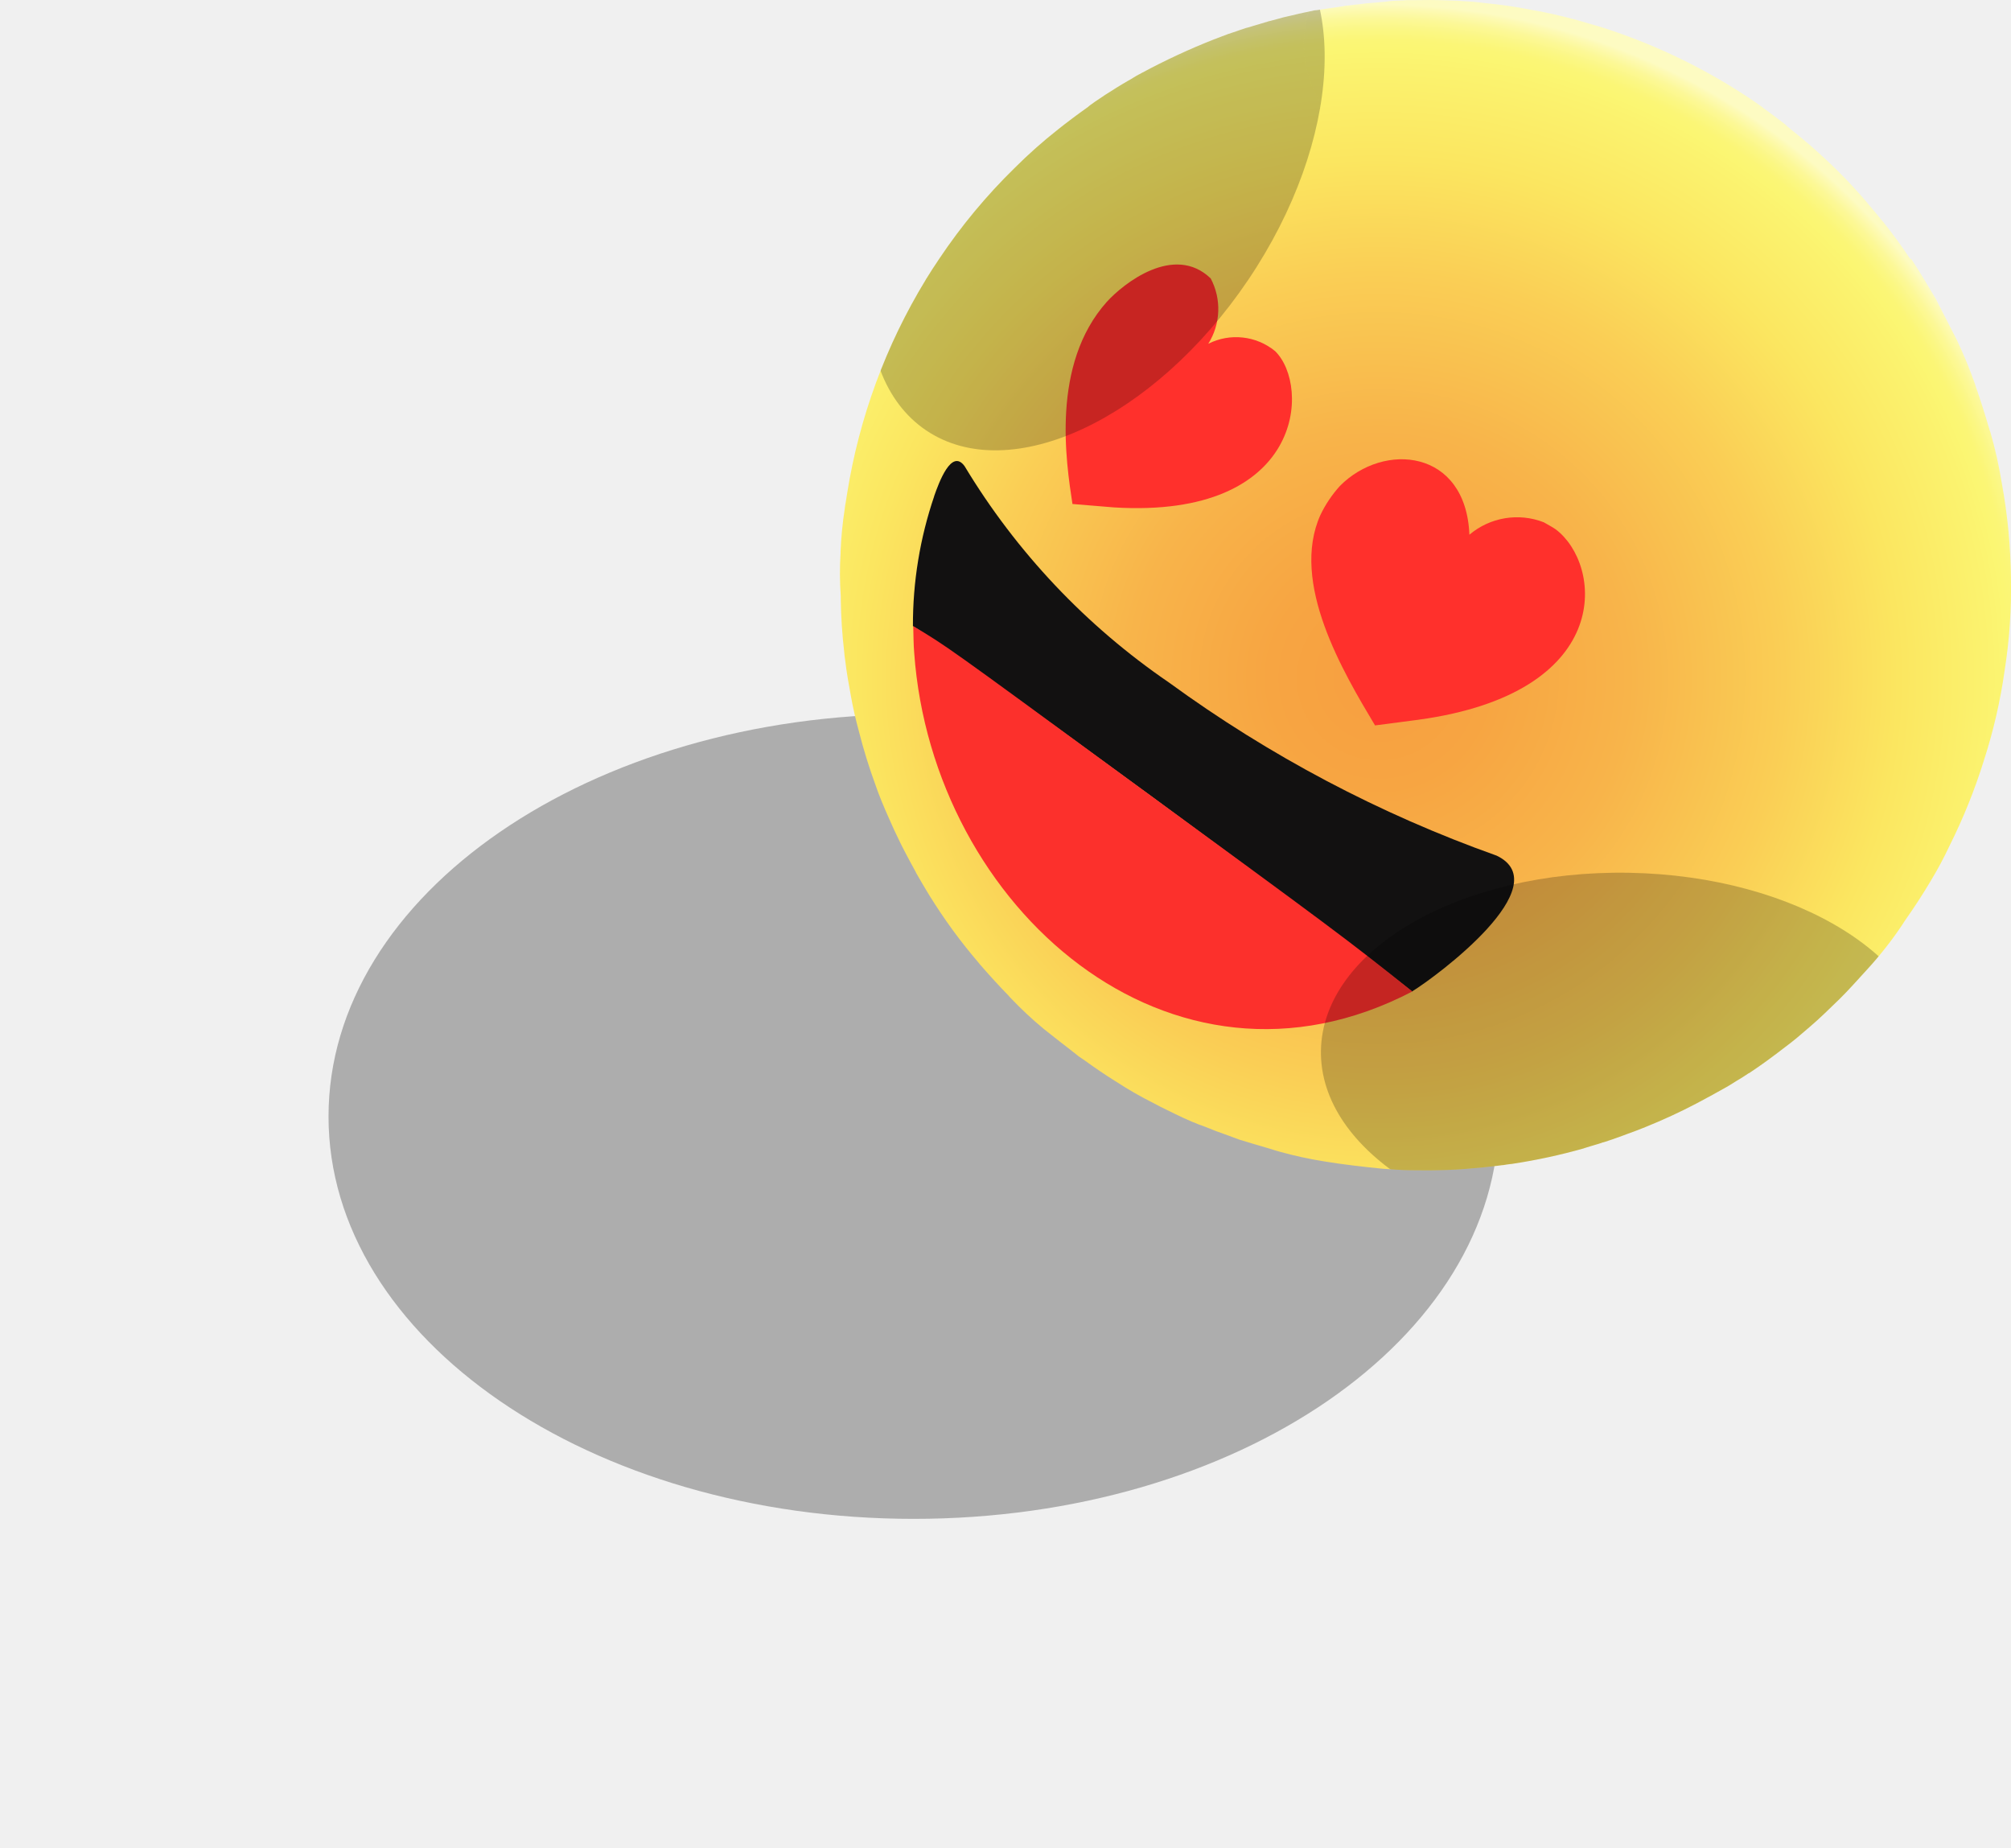
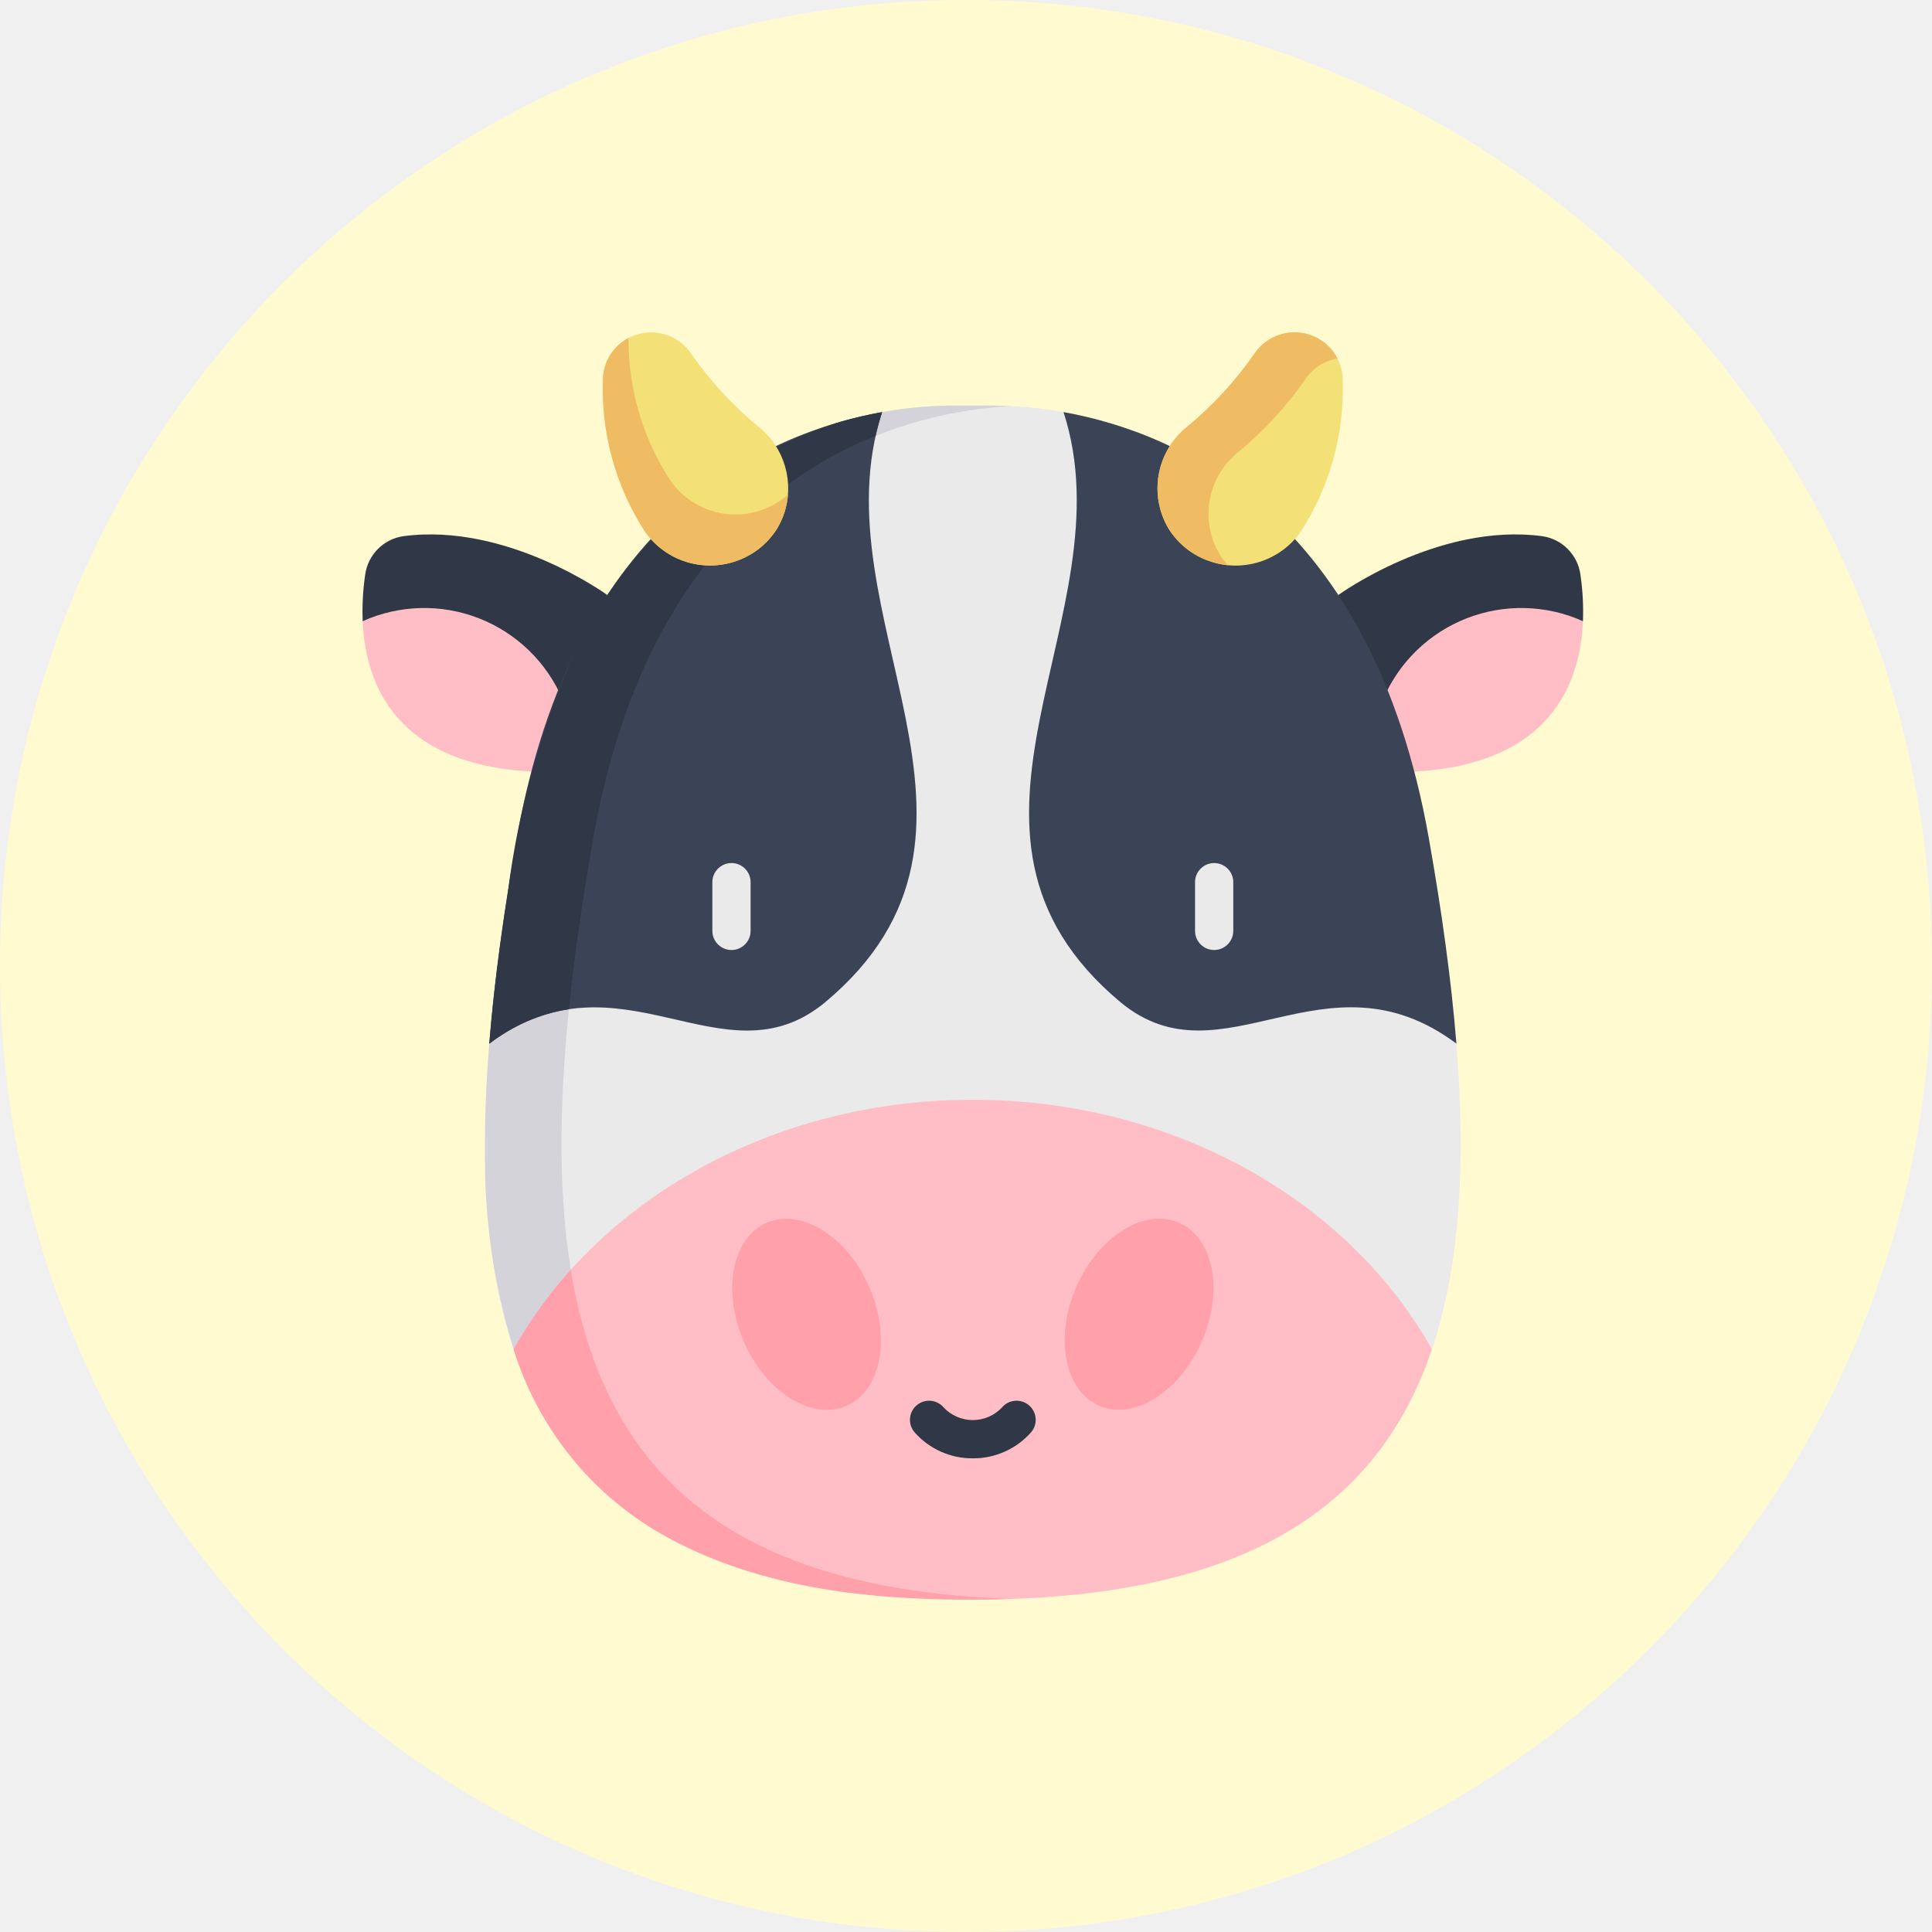
- <svg xmlns="http://www.w3.org/2000/svg" xmlns:xlink="http://www.w3.org/1999/xlink" width="82.478" height="75.758" viewBox="0 0 82.478 75.758">
-   <defs>
-     <radialGradient id="radial-gradient" cx="0.471" cy="0.58" r="0.575" gradientTransform="matrix(-0.999, -0.004, -0.004, 1, 0.933, 0.001)" gradientUnits="objectBoundingBox">
-       <stop offset="0" stop-color="#f79f40" />
-       <stop offset="0.163" stop-color="#f7a542" />
-       <stop offset="0.371" stop-color="#f8b44a" />
-       <stop offset="0.601" stop-color="#face55" />
-       <stop offset="0.771" stop-color="#fbe660" />
-       <stop offset="0.91" stop-color="#fbf36f" />
-       <stop offset="0.932" stop-color="#fbf672" />
-       <stop offset="0.947" stop-color="#fbf676" />
-       <stop offset="0.962" stop-color="#fbf783" />
-       <stop offset="0.978" stop-color="#fcf897" />
-       <stop offset="0.994" stop-color="#fdfab4" />
-       <stop offset="1" stop-color="#fdfbc2" />
-     </radialGradient>
-     <clipPath id="clip-path">
-       <path id="Trazado_116496" data-name="Trazado 116496" d="M52.65,29.84v-.06c0-.11-.03-.77-.15-1.75-.01-.09-.02-.17-.03-.26-.02-.12-.04-.25-.06-.38a23.894,23.894,0,0,0-3.15-8.77c0-.01-.01-.01-.01-.02-.17-.29-.35-.57-.54-.85h0a23.353,23.353,0,0,0-3.06-3.74,20.449,20.449,0,0,0-1.77-1.6c-.39-.32-.78-.62-1.19-.91a.265.265,0,0,1-.06-.05l-.05-.04-.21-.15c-.26-.18-.55-.37-.86-.57h0c-.01-.01-.02-.01-.03-.02-.15-.09-.3-.19-.47-.28-.07-.04-.15-.09-.22-.13s-.12-.07-.19-.11a1.092,1.092,0,0,0-.15-.08,25.413,25.413,0,0,0-2.93-1.4c-.26-.11-.47-.18-.58-.23l-.18-.07-.18-.07c-.01,0-.02-.01-.03-.01l-.04-.01-.3-.1-.04-.01c-.01,0-.03-.01-.04-.01l-.2-.07a2.759,2.759,0,0,0-.27-.08l-.23-.07c-.04-.01-.09-.03-.13-.04-.01,0-.03-.01-.04-.01s-.03-.01-.05-.01a.636.636,0,0,1-.07-.02l-.26-.07-.22-.06c-.07-.02-.14-.03-.21-.05h-.01l-.13-.03-.25-.06-.18-.04a2.049,2.049,0,0,0-.24-.05c-.01,0-.03-.01-.04-.01-.06-.01-.12-.03-.18-.04l-.11-.02-.13-.03h-.02l-.04-.01c-.02,0-.05-.01-.07-.01a1.766,1.766,0,0,1-.2-.04.6.6,0,0,0-.12-.02h0a2.068,2.068,0,0,1-.22-.04l-.19-.03c-.03-.01-.07-.01-.11-.02a.985.985,0,0,0-.17-.02,1,1,0,0,0-.16-.02l-.27-.03-.25-.03c-.03,0-.05-.01-.08-.01h-.02a1.641,1.641,0,0,0-.23-.02l-.34-.03c-.08-.01-.16-.01-.23-.02-.09-.01-.17-.01-.26-.02s-.18-.01-.27-.02A.97.97,0,0,1,29.76,7h-.37c-.48-.01-.96-.01-1.45,0-.11,0-.21,0-.31.01s-.22.01-.32.02c-.07,0-.13.01-.19.01-.16.01-.31.02-.46.04-.05,0-.11.01-.16.01-.22.02-.43.04-.64.07-.1.01-.2.02-.3.04h-.01c-.02,0-.04.01-.06.01q-.24.03-.45.06c-.11.02-.23.04-.34.05-.26.04-.47.08-.61.11-.7.14-1.38.3-2.06.5-.41.11-.77.22-1.21.38a24.021,24.021,0,0,0-5.31,2.61h0c-.17.11-.33.22-.49.33a.265.265,0,0,0-.06.05c-.28.2-.56.4-.84.61a.423.423,0,0,1-.07.05l-.02.02-.02.02c-.01.01-.02.02-.03.02s-.02.01-.03.02c-.08.06-.15.12-.23.18-.15.12-.3.24-.44.36-.08.07-.16.13-.24.2-.16.14-.32.27-.46.4l-.02.02-.02.02c-.03.03-.07.06-.1.09-.75.69-1.21,1.19-1.24,1.22-.23.25-.46.51-.69.77-.16.19-.33.38-.5.59-.01.01-.02.03-.04.04l-.03.03c-.34.42-.69.89-1.08,1.46l-.01.01-.01.01c-.01.01-.01.02-.02.02-.18.26-.36.55-.54.86-.16.26-.32.52-.46.75l-.46.88c-.15.29-.29.56-.42.82a16.758,16.758,0,0,0-.76,1.82h0v.01c-.22.6-.42,1.23-.6,1.84l-.01.02a.037.037,0,0,1-.01.03,17.968,17.968,0,0,0-.5,2.13,23.506,23.506,0,0,0-.17,7.66,22.794,22.794,0,0,0,.82,3.68,23.944,23.944,0,0,0,1.38,3.51,15.311,15.311,0,0,0,.75,1.42c.32.56.68,1.11,1.06,1.66.04.07.09.13.13.2a16,16,0,0,0,1.39,1.8c.34.37.78.88,1.14,1.24s.83.82,1.22,1.15h0c.42.37.6.53.99.83q.72.585,1.47,1.08h.01c.16.11.32.22.49.32.19.12.38.24.55.34.09.05.22.13.36.21a.573.573,0,0,1,.07.04c.15.09.33.18.52.29.04.02.09.05.13.07a22.789,22.789,0,0,0,2.12,1c.18.07.42.17.7.28l.24.09.42.15.3.1.11.03c.01,0,.01,0,.02.01l.16.05a2.759,2.759,0,0,0,.27.08l.26.08c.01,0,.02,0,.02.01a22.1,22.1,0,0,0,2.96.66l.09.01c.08.01.17.03.27.04h.03l.23.03.53.06c.24.03.56.05.79.07s.49.03.74.04h.02c.13.01.25.01.37.01.33.01.77,0,1.1.01s.79-.03,1.13-.05c.72-.06,1.68-.17,2.39-.28a18.747,18.747,0,0,0,1.84-.38c.14-.04.28-.08.43-.12.43-.12.87-.25,1.24-.36l.43-.16c.35-.12.69-.25,1.03-.38l.17-.06c.4-.15.89-.38,1.32-.59.19-.09.37-.18.55-.28a15.71,15.71,0,0,0,1.56-.88c.02-.01.03-.02.05-.03.41-.26.82-.52,1.22-.81.09-.06.18-.12.26-.17l.44-.34c.12-.09.23-.18.35-.27l.66-.52a14.289,14.289,0,0,0,1.37-1.26l.03-.03.07-.07c.35-.35.74-.77,1.2-1.29a.138.138,0,0,0,.03-.04h0a20.958,20.958,0,0,0,2.02-2.71c.01-.01.01-.02.02-.03.19-.3.38-.61.57-.95v-.01h0c.08-.14.16-.29.24-.44.11-.2.22-.41.31-.59l.09-.18c.16-.32.31-.65.47-.99.21-.47.41-.94.56-1.36h0c.26-.7.5-1.44.71-2.23.13-.48.25-.96.33-1.41.1-.48.18-.98.25-1.5.02-.12.03-.23.05-.34.08-.69.14-1.41.16-2.14v-.13C52.68,31.04,52.68,30.45,52.65,29.84Z" transform="translate(-4.654 -6.992)" />
-     </clipPath>
-     <linearGradient id="linear-gradient" x1="-0.166" y1="-323.933" x2="-1.166" y2="-323.933" gradientUnits="objectBoundingBox">
-       <stop offset="0" stop-color="#19b79c" />
-       <stop offset="0.405" stop-color="#1dbb9e" />
-       <stop offset="0.825" stop-color="#2ac8a3" />
-       <stop offset="0.997" stop-color="#31cfa6" />
-     </linearGradient>
-     <linearGradient id="linear-gradient-2" x1="-2.106" y1="-363.238" x2="-3.08" y2="-363.238" xlink:href="#linear-gradient" />
-     <clipPath id="clip-path-2">
-       <path id="Trazado_116504" data-name="Trazado 116504" d="M4.652,29.65v-.06a15.757,15.757,0,0,1,.17-1.74,2.335,2.335,0,0,1,.04-.26c.02-.12.04-.25.06-.38a24.088,24.088,0,0,1,3.22-8.75c0-.01.01-.01.01-.02.18-.29.36-.57.55-.85h0a23.39,23.39,0,0,1,3.09-3.72,20.134,20.134,0,0,1,1.78-1.58q.585-.465,1.2-.9a.265.265,0,0,0,.06-.05l.05-.04.21-.15c.26-.18.55-.37.86-.56h0c.01-.01.02-.01.03-.02.15-.09.31-.19.47-.28a2.53,2.53,0,0,0,.22-.13c.06-.04.12-.07.19-.11.05-.03.1-.05.15-.08a27.308,27.308,0,0,1,2.95-1.37c.26-.1.47-.18.58-.22l.18-.06.18-.06c.01,0,.02-.01.03-.01l.05-.02.3-.1.04-.01c.01,0,.03-.01.04-.01l.2-.06c.08-.02.19-.06.27-.08l.23-.07a.647.647,0,0,0,.13-.04c.01,0,.03-.01.04-.01s.03-.01.05-.01a.637.637,0,0,0,.07-.02l.26-.07.22-.06c.07-.02.14-.03.21-.05h.01l.13-.03c.08-.02.18-.04.25-.06l.18-.04c.08-.02.16-.03.24-.05.01,0,.03-.01.04-.01a1.163,1.163,0,0,0,.18-.04l.11-.01.13-.02h.02l.04-.01c.02,0,.05-.01.07-.01l.2-.03c.04-.01.09-.01.13-.02h0l.22-.03.19-.03a.516.516,0,0,0,.11-.02.985.985,0,0,1,.17-.02c.06-.01.11-.01.16-.02l.27-.03.25-.03c.03,0,.05-.01.08-.01h.02c.07-.01.15-.01.23-.02l.34-.03c.08-.01.16-.01.23-.02a1.569,1.569,0,0,1,.24-.03,2.437,2.437,0,0,1,.27-.01.86.86,0,0,1,.16-.01l.15-.01h.24c.49-.01.97-.01,1.45.01.11,0,.21.01.31.01s.22.01.32.02c.07,0,.13.01.19.01.16.01.31.02.46.04.05.01.11.01.16.02.22.02.43.05.64.07.1.01.2.03.3.04h.01c.02,0,.04.01.06.01.16.02.31.05.45.07l.34.06c.26.05.47.09.6.11.69.14,1.38.31,2.06.52.41.11.76.23,1.21.39a24.178,24.178,0,0,1,5.28,2.65h0c.16.11.33.22.49.34a.265.265,0,0,1,.06.05c.28.2.56.41.83.62a.424.424,0,0,0,.07.05l.02.02.02.02.03.03c.01.01.02.01.02.02.08.06.15.12.22.18.15.12.3.24.44.36.08.07.16.14.24.2.16.14.31.28.46.41l.02.02.02.02c.03.03.07.06.1.09.75.69,1.2,1.2,1.23,1.23.23.25.46.51.68.78.16.19.32.38.49.59.01.01.02.03.04.04l.02.03c.33.42.69.89,1.07,1.47l.04.01.01.01c.01.01.01.02.02.02.17.26.36.56.54.86.16.26.31.53.45.75l.45.88c.15.29.29.56.42.82a18.431,18.431,0,0,1,.75,1.83h0v.01c.21.6.41,1.23.59,1.85l.01.02a.037.037,0,0,0,.01.03,17.59,17.59,0,0,1,.48,2.14,22.71,22.71,0,0,1,.37,3.87,21.465,21.465,0,0,1-.26,3.8,21.96,21.96,0,0,1-.85,3.68,23.286,23.286,0,0,1-1.41,3.5,15.244,15.244,0,0,1-.76,1.42c-.33.56-.69,1.11-1.07,1.65-.04.07-.09.13-.13.2a15.2,15.2,0,0,1-1.41,1.79c-.34.37-.79.88-1.15,1.23s-.84.82-1.22,1.14h0c-.43.37-.6.52-1,.82-.49.38-.98.74-1.48,1.07H41.9c-.16.11-.32.21-.49.31-.19.12-.38.24-.55.33-.09.05-.22.12-.36.2a.574.574,0,0,0-.07.04c-.15.08-.33.18-.52.28-.04.02-.09.05-.13.07a23.108,23.108,0,0,1-2.12.98c-.18.07-.42.17-.71.27l-.24.09-.42.15-.3.1-.11.03c-.01,0-.01,0-.02.01l-.16.05c-.08.02-.19.06-.27.08l-.26.08c-.01,0-.02,0-.02.01a23.962,23.962,0,0,1-2.96.64l-.09.01c-.08.01-.17.02-.27.04H31.8l-.23.03-.53.06c-.24.02-.56.05-.79.07s-.49.03-.74.04h-.02c-.13,0-.25.01-.37.01-.33.01-.77,0-1.1,0s-.79-.04-1.13-.06c-.72-.07-1.68-.18-2.39-.3a16.281,16.281,0,0,1-1.84-.4c-.14-.04-.28-.08-.43-.13-.43-.12-.87-.26-1.24-.37l-.43-.16c-.35-.12-.69-.25-1.03-.39l-.17-.06c-.4-.15-.88-.38-1.32-.6-.19-.09-.37-.18-.55-.28a15.612,15.612,0,0,1-1.55-.89.219.219,0,0,0-.05-.03c-.41-.26-.81-.53-1.21-.82-.09-.06-.17-.12-.25-.17L14,49.97c-.12-.09-.23-.18-.35-.27l-.66-.52a15.233,15.233,0,0,1-1.36-1.27l-.03-.03-.06-.07c-.34-.35-.74-.78-1.19-1.3a.138.138,0,0,1-.03-.04h0a21.889,21.889,0,0,1-2-2.73c-.01-.01-.01-.02-.02-.03-.18-.3-.37-.61-.56-.95v-.01h0c-.08-.14-.16-.29-.24-.44-.11-.21-.22-.41-.31-.59l-.09-.18c-.16-.32-.31-.65-.46-.99-.21-.47-.41-.95-.55-1.36h0a22.441,22.441,0,0,1-.69-2.23c-.13-.48-.24-.96-.32-1.41-.09-.49-.18-.98-.24-1.5-.02-.12-.03-.23-.04-.34a21.166,21.166,0,0,1-.14-2.14v-.13A13.347,13.347,0,0,1,4.652,29.65Z" transform="translate(-4.627 -6.983)" fill="url(#radial-gradient)" />
-     </clipPath>
-   </defs>
-   <g id="Grupo_157926" data-name="Grupo 157926" transform="translate(13.474)">
-     <ellipse id="Elipse_4737" data-name="Elipse 4737" cx="24" cy="16.5" rx="24" ry="16.5" transform="translate(0 29.284)" fill="#0b0b0b" opacity="0.292" style="mix-blend-mode: multiply;isolation: isolate" />
-     <path id="Trazado_116493" data-name="Trazado 116493" d="M4.652,29.65v-.06a15.757,15.757,0,0,1,.17-1.74,2.335,2.335,0,0,1,.04-.26c.02-.12.04-.25.06-.38a24.088,24.088,0,0,1,3.22-8.75c0-.01.01-.01.01-.02.18-.29.36-.57.55-.85h0a23.39,23.39,0,0,1,3.09-3.72,20.134,20.134,0,0,1,1.78-1.58q.585-.465,1.2-.9a.265.265,0,0,0,.06-.05l.05-.04.21-.15c.26-.18.55-.37.86-.56h0c.01-.01.02-.01.03-.02.15-.09.31-.19.47-.28a2.53,2.53,0,0,0,.22-.13c.06-.04.12-.07.19-.11.05-.03.1-.05.15-.08a27.308,27.308,0,0,1,2.95-1.37c.26-.1.47-.18.58-.22l.18-.06.18-.06c.01,0,.02-.01.03-.01l.05-.02.3-.1.04-.01c.01,0,.03-.01.04-.01l.2-.06c.08-.02.19-.06.27-.08l.23-.07a.647.647,0,0,0,.13-.04c.01,0,.03-.01.04-.01s.03-.01.05-.01a.637.637,0,0,0,.07-.02l.26-.07.22-.06c.07-.02.14-.03.21-.05h.01l.13-.03c.08-.02.18-.04.25-.06l.18-.04c.08-.02.16-.03.24-.05.01,0,.03-.01.04-.01a1.163,1.163,0,0,0,.18-.04l.11-.01.13-.02h.02l.04-.01c.02,0,.05-.01.07-.01l.2-.03c.04-.01.09-.01.13-.02h0l.22-.03.19-.03a.516.516,0,0,0,.11-.02.985.985,0,0,1,.17-.02c.06-.01.11-.01.16-.02l.27-.03.25-.03c.03,0,.05-.01.08-.01h.02c.07-.01.15-.01.23-.02l.34-.03c.08-.01.16-.01.23-.02a1.569,1.569,0,0,1,.24-.03,2.437,2.437,0,0,1,.27-.01.86.86,0,0,1,.16-.01l.15-.01h.24c.49-.01.97-.01,1.45.01.11,0,.21.01.31.01s.22.01.32.02c.07,0,.13.01.19.01.16.01.31.02.46.04.05.01.11.01.16.02.22.02.43.05.64.07.1.01.2.03.3.04h.01c.02,0,.04.01.06.01.16.02.31.05.45.07l.34.06c.26.05.47.09.6.11.69.14,1.38.31,2.06.52.41.11.76.23,1.21.39a24.178,24.178,0,0,1,5.28,2.65h0c.16.11.33.22.49.34a.265.265,0,0,1,.06.05c.28.2.56.41.83.62a.424.424,0,0,0,.07.05l.02.02.02.02.03.03c.01.01.02.01.02.02.08.06.15.12.22.18.15.12.3.24.44.36.08.07.16.14.24.2.16.14.31.28.46.41l.02.02.02.02c.03.03.07.06.1.09.75.69,1.2,1.2,1.23,1.23.23.25.46.51.68.78.16.19.32.38.49.59.01.01.02.03.04.04l.02.03c.33.42.69.89,1.07,1.47l.04.01.01.01c.01.01.01.02.02.02.17.26.36.56.54.86.16.26.31.53.45.75l.45.88c.15.29.29.56.42.82a18.431,18.431,0,0,1,.75,1.83h0v.01c.21.6.41,1.23.59,1.85l.01.02a.037.037,0,0,0,.01.03,17.59,17.59,0,0,1,.48,2.14,22.71,22.71,0,0,1,.37,3.87,21.465,21.465,0,0,1-.26,3.8,21.96,21.96,0,0,1-.85,3.68,23.286,23.286,0,0,1-1.41,3.5,15.244,15.244,0,0,1-.76,1.42c-.33.56-.69,1.11-1.07,1.65-.04.07-.09.13-.13.2a15.2,15.2,0,0,1-1.41,1.79c-.34.37-.79.88-1.15,1.23s-.84.82-1.22,1.14h0c-.43.37-.6.52-1,.82-.49.38-.98.74-1.48,1.07H41.9c-.16.11-.32.21-.49.31-.19.12-.38.24-.55.33-.09.05-.22.12-.36.2a.574.574,0,0,0-.07.04c-.15.08-.33.18-.52.28-.04.02-.09.05-.13.07a23.108,23.108,0,0,1-2.12.98c-.18.07-.42.17-.71.27l-.24.09-.42.15-.3.1-.11.03c-.01,0-.01,0-.02.01l-.16.05c-.08.02-.19.06-.27.08l-.26.08c-.01,0-.02,0-.02.01a23.962,23.962,0,0,1-2.96.64l-.09.01c-.08.01-.17.02-.27.04H31.8l-.23.03-.53.06c-.24.02-.56.05-.79.07s-.49.03-.74.04h-.02c-.13,0-.25.01-.37.01-.33.01-.77,0-1.1,0s-.79-.04-1.13-.06c-.72-.07-1.68-.18-2.39-.3a16.281,16.281,0,0,1-1.84-.4c-.14-.04-.28-.08-.43-.13-.43-.12-.87-.26-1.24-.37l-.43-.16c-.35-.12-.69-.25-1.03-.39l-.17-.06c-.4-.15-.88-.38-1.32-.6-.19-.09-.37-.18-.55-.28a15.612,15.612,0,0,1-1.55-.89.219.219,0,0,0-.05-.03c-.41-.26-.81-.53-1.21-.82-.09-.06-.17-.12-.25-.17L14,49.97c-.12-.09-.23-.18-.35-.27l-.66-.52a15.233,15.233,0,0,1-1.36-1.27l-.03-.03-.06-.07c-.34-.35-.74-.78-1.19-1.3a.138.138,0,0,1-.03-.04h0a21.889,21.889,0,0,1-2-2.73c-.01-.01-.01-.02-.02-.03-.18-.3-.37-.61-.56-.95v-.01h0c-.08-.14-.16-.29-.24-.44-.11-.21-.22-.41-.31-.59l-.09-.18c-.16-.32-.31-.65-.46-.99-.21-.47-.41-.95-.55-1.36h0a22.441,22.441,0,0,1-.69-2.23c-.13-.48-.24-.96-.32-1.41-.09-.49-.18-.98-.24-1.5-.02-.12-.03-.23-.04-.34a21.166,21.166,0,0,1-.14-2.14v-.13A13.347,13.347,0,0,1,4.652,29.65Z" transform="translate(16.349 -6.983)" fill="url(#radial-gradient)" />
-     <g id="Grupo_86225" data-name="Grupo 86225" transform="translate(20.955 0.009)" clip-path="url(#clip-path)">
-       <path id="Trazado_116494" data-name="Trazado 116494" d="M50.67,21.64a4.37,4.37,0,0,1,.18-.46C50.8,21.33,50.74,21.48,50.67,21.64Z" transform="translate(-48.844 -6.992)" fill="url(#linear-gradient)" />
-       <path id="Trazado_116495" data-name="Trazado 116495" d="M4.7,34.92c.03-.14.05-.28.08-.41C4.75,34.65,4.73,34.79,4.7,34.92Z" transform="translate(43.196 -6.992)" fill="url(#linear-gradient-2)" />
-     </g>
-     <path id="Trazado_116497" data-name="Trazado 116497" d="M25.873,27.33A16.375,16.375,0,0,0,25,32.66c2.26,1.39,16.97,12.2,20.47,14.98,1.03-.63,6.02-4.35,3.47-5.57a52.925,52.925,0,0,1-13.44-7.1,28.664,28.664,0,0,1-8.38-8.87c-.54-.75-1.06.69-1.25,1.23" transform="translate(-1.032 -6.983)" fill="#121111" />
-     <path id="Trazado_116499" data-name="Trazado 116499" d="M29.22,33.76c.75,10.43,10.52,19.05,20.43,13.88-2.65-2.12-3.33-2.62-11.66-8.71-7.45-5.46-7.45-5.46-8.81-6.27.01.33.01.77.04,1.1" transform="translate(-5.199 -6.983)" fill="#fc302c" />
-     <g id="Grupo_86231" data-name="Grupo 86231" transform="translate(40.307 18.833)">
-       <path id="Trazado_116501" data-name="Trazado 116501" d="M22.473,28.1c-1.25,2.78.93,6.44,2.24,8.63.65-.09,1.52-.19,2.17-.29,7.67-1.22,7.14-6.32,5.24-7.75-.14-.1-.34-.2-.49-.29a3.024,3.024,0,0,0-3.05.51c-.14-3.51-3.51-3.82-5.31-2a4.969,4.969,0,0,0-.8,1.19" transform="translate(-22.099 -25.816)" fill="#ff302c" />
-     </g>
-     <g id="Grupo_86232" data-name="Grupo 86232" transform="translate(30.232 10.846)">
-       <path id="Trazado_116503" data-name="Trazado 116503" d="M35.806,19.36c-2.3,2.57-1.67,6.58-1.41,8.29.51.04,1.19.1,1.7.14,7.78.48,8.08-4.98,6.61-6.41a2.529,2.529,0,0,0-2.74-.3,2.679,2.679,0,0,0,.1-2.68c-1.5-1.44-3.58.21-4.26.96" transform="translate(-34.117 -17.829)" fill="#ff302c" />
-     </g>
-     <g id="Enmascarar_grupo_59" data-name="Enmascarar grupo 59" transform="translate(20.976 0)" clip-path="url(#clip-path-2)">
-       <g id="Grupo_86233" data-name="Grupo 86233" transform="translate(-2.683 -7.272)" opacity="0.561" style="mix-blend-mode: multiply;isolation: isolate">
-         <g id="Grupo_86230" data-name="Grupo 86230" transform="translate(0)">
-           <ellipse id="Elipse_4734" data-name="Elipse 4734" cx="12.5" cy="7.5" rx="12.5" ry="7.5" transform="translate(21.707 1.557)" fill="#fff" opacity="0.743" />
-           <ellipse id="Elipse_4735" data-name="Elipse 4735" cx="12.5" cy="7.5" rx="12.5" ry="7.5" transform="translate(26.415 8.388) rotate(124)" opacity="0.387" />
-           <ellipse id="Elipse_4736" data-name="Elipse 4736" cx="12.5" cy="7.5" rx="12.5" ry="7.5" transform="matrix(-1, -0.017, 0.017, -1, 47.282, 58.274)" opacity="0.387" />
-         </g>
+ <svg xmlns="http://www.w3.org/2000/svg" width="96" height="96" viewBox="0 0 96 96">
+   <g id="Grupo_1070239" data-name="Grupo 1070239" transform="translate(-921.333 -418)">
+     <g id="Grupo_1070349" data-name="Grupo 1070349">
+       <g id="Grupo_246409" data-name="Grupo 246409" transform="translate(-430 123)">
+         <circle id="Elipse_4282" data-name="Elipse 4282" cx="48" cy="48" r="48" transform="translate(1351.333 295)" fill="#fffad0" />
+       </g>
+       <g id="vaca_3_" data-name="vaca (3)" transform="translate(938.845 434.516)">
+         <path id="Trazado_814793" data-name="Trazado 814793" d="M396.983,89.817l-2.229-5.179s4.97-3.612,10.13-2.924a2.236,2.236,0,0,1,1.9,1.9,12.643,12.643,0,0,1,.127,2.324Zm0,0" transform="translate(-345.767 -71.588)" fill="#303746" />
+         <path id="Trazado_814794" data-name="Trazado 814794" d="M10.437,89.817l2.229-5.179S7.7,81.026,2.536,81.714a2.236,2.236,0,0,0-1.9,1.9,12.643,12.643,0,0,0-.127,2.324Zm0,0" transform="translate(0 -71.588)" fill="#303746" />
+         <path id="Trazado_814795" data-name="Trazado 814795" d="M422.807,112.046c-.135,3.138-1.658,7.1-8.381,7.471l-1.547-3.6a7.473,7.473,0,0,1,9.928-3.875Zm0,0" transform="translate(-361.663 -97.692)" fill="#ffbec5" />
+         <path id="Trazado_814796" data-name="Trazado 814796" d="M.582,112.046c.135,3.138,1.658,7.1,8.381,7.471l1.547-3.6a7.473,7.473,0,0,0-9.928-3.875Zm0,0" transform="translate(-0.073 -97.692)" fill="#ffbec5" />
+         <path id="Trazado_814797" data-name="Trazado 814797" d="M51.407,76.469c-1.4-4.155-1.688-9.263-1.212-15.185L69.716,29.9a20.07,20.07,0,0,1,3.569-.325c.625,0,1.251,0,1.876,0a20.07,20.07,0,0,1,3.569.325l19.522,31.38h0c.476,5.922.189,11.03-1.212,15.185Zm0,0" transform="translate(-43.397 -25.94)" fill="#eaeaea" />
+         <path id="Trazado_814798" data-name="Trazado 814798" d="M204.162,29.89l-.881,1.416a21.044,21.044,0,0,1,4.682-1.416,20.787,20.787,0,0,1,2.605-.3c-.183-.009-.682-.022-.766-.023-.69-.006-1.38,0-2.071,0q-.149,0-.319,0A20.394,20.394,0,0,0,204.162,29.89Zm0,0" transform="translate(-177.843 -25.927)" fill="#d4d3d9" />
+         <path id="Trazado_814799" data-name="Trazado 814799" d="M54,233.1c.193-2.405.512-4.947.934-7.612L50.2,233.1c-.149,1.851-.223,3.622-.212,5.309a31.645,31.645,0,0,0,1.424,9.876h3.8c-1.4-4.155-1.688-9.263-1.212-15.185Zm0,0" transform="translate(-43.399 -197.76)" fill="#d4d3d9" />
+         <path id="Trazado_814800" data-name="Trazado 814800" d="M68.388,61.561c-5.064,4.161-10.141-2.824-16.673,2.043.255-3.176.729-6.587,1.37-10.21,2.824-15.975,12.391-20.136,18.151-21.171-3.294,10.141,7.394,20.8-2.849,29.339Zm0,0" transform="translate(-44.917 -28.259)" fill="#3b4456" />
+         <path id="Trazado_814801" data-name="Trazado 814801" d="M291.055,63.6c-6.532-4.865-11.609,2.12-16.673-2.041-10.242-8.538.445-19.2-2.849-29.339,5.76,1.035,15.327,5.2,18.151,21.171.641,3.623,1.116,7.033,1.371,10.209Zm0,0" transform="translate(-236.199 -28.26)" fill="#3b4456" />
+         <path id="Trazado_814802" data-name="Trazado 814802" d="M142.817,218.73a.95.95,0,0,1-.95-.95v-2.42a.95.95,0,1,1,1.9,0v2.42A.95.95,0,0,1,142.817,218.73Zm0,0" transform="translate(-123.982 -188.041)" fill="#eaeaea" />
+         <path id="Trazado_814803" data-name="Trazado 814803" d="M337.822,218.73a.95.95,0,0,1-.95-.95v-2.42a.95.95,0,0,1,1.9,0v2.42A.951.951,0,0,1,337.822,218.73Zm0,0" transform="translate(-295.003 -188.041)" fill="#eaeaea" />
+         <path id="Trazado_814804" data-name="Trazado 814804" d="M107.2,322.413c-2.687,7.971-9.469,12.438-22.817,12.438s-20.13-4.468-22.817-12.438c4.111-7.341,12.784-12.4,22.817-12.4S103.094,315.072,107.2,322.413Zm0,0" transform="translate(-53.561 -271.884)" fill="#ffbec5" />
+         <path id="Trazado_814805" data-name="Trazado 814805" d="M86.287,395.118c-12.1-.411-18.36-4.823-20.916-12.406a24.927,24.927,0,0,1-.96-3.947,21.823,21.823,0,0,0-2.841,3.947,16.045,16.045,0,0,0,8.12,9.592c4.769,2.452,10.292,2.919,15.572,2.838.052,0,.738-.015,1.025-.025Zm0,0" transform="translate(-53.561 -332.183)" fill="#ffa0ab" />
+         <path id="Trazado_814806" data-name="Trazado 814806" d="M55.673,61.891c.272-2.681.685-5.516,1.212-8.5,2.219-12.552,8.6-17.81,14.029-19.99q.131-.592.322-1.182c-.63.113-1.306.264-2.013.463A21.68,21.68,0,0,0,55.8,44.516a42.4,42.4,0,0,0-3.159,11.556c-.394,2.5-.72,5.01-.922,7.532a8.632,8.632,0,0,1,3.959-1.713Zm0,0" transform="translate(-44.916 -28.26)" fill="#303746" />
+         <path id="Trazado_814807" data-name="Trazado 814807" d="M224.82,434.5a3.824,3.824,0,0,1-2.889-1.287.95.95,0,1,1,1.431-1.251,1.987,1.987,0,0,0,2.916,0,.95.95,0,0,1,1.431,1.251A3.827,3.827,0,0,1,224.82,434.5Zm0,0" transform="translate(-193.993 -378.552)" fill="#303746" />
+         <path id="Trazado_814808" data-name="Trazado 814808" d="M156.713,361.524c-1.1-2.511-3.378-3.938-5.1-3.188s-2.226,3.394-1.13,5.906,3.378,3.938,5.1,3.188S157.808,364.036,156.713,361.524Zm0,0" transform="translate(-131.032 -314.091)" fill="#ffa0ab" />
+         <path id="Trazado_814809" data-name="Trazado 814809" d="M289.92,358.289c-1.72-.75-4,.677-5.1,3.188s-.589,5.155,1.13,5.906,4-.677,5.1-3.188S291.64,359.04,289.92,358.289Zm0,0" transform="translate(-248.848 -314.05)" fill="#ffa0ab" />
+         <path id="Trazado_814810" data-name="Trazado 814810" d="M329.319.15a2.4,2.4,0,0,0-2.821.9,18.054,18.054,0,0,1-3.385,3.668,3.92,3.92,0,0,0-.879,5.051,3.876,3.876,0,0,0,2.03,1.6,3.948,3.948,0,0,0,4.521-1.455,13.083,13.083,0,0,0,2.094-7.539A2.379,2.379,0,0,0,329.319.15Zm0,0" transform="translate(-281.671 0)" fill="#f3e177" />
+         <path id="Trazado_814811" data-name="Trazado 814811" d="M324.767,11.033a3.92,3.92,0,0,1,.879-5.051,18.054,18.054,0,0,0,3.385-3.668A2.366,2.366,0,0,1,330.618,1.3a2.4,2.4,0,0,0-4.12-.253,18.053,18.053,0,0,1-3.385,3.668,3.92,3.92,0,0,0-.879,5.051,3.875,3.875,0,0,0,2.03,1.6,3.8,3.8,0,0,0,.91.207,3.689,3.689,0,0,1-.407-.539Zm0,0" transform="translate(-281.671 0)" fill="#efbb63" />
+         <path id="Trazado_814812" data-name="Trazado 814812" d="M99.192.15a2.4,2.4,0,0,1,2.821.9A18.066,18.066,0,0,0,105.4,4.716a3.92,3.92,0,0,1,.88,5.051,3.878,3.878,0,0,1-2.031,1.6,3.948,3.948,0,0,1-4.521-1.455,13.087,13.087,0,0,1-2.094-7.539A2.379,2.379,0,0,1,99.192.15Zm0,0" transform="translate(-85.187 0)" fill="#f3e177" />
+         <path id="Trazado_814813" data-name="Trazado 814813" d="M105.515,10.832a3.946,3.946,0,0,1-4.521-1.455,12.791,12.791,0,0,1-2.09-7.1,2.376,2.376,0,0,0-1.271,2.092,13.084,13.084,0,0,0,2.094,7.539,3.947,3.947,0,0,0,4.521,1.455,3.876,3.876,0,0,0,2.03-1.6,3.74,3.74,0,0,0,.552-1.695,4.146,4.146,0,0,1-1.316.76Zm0,0" transform="translate(-85.187 -2.001)" fill="#efbb63" />
      </g>
    </g>
  </g>
</svg>
